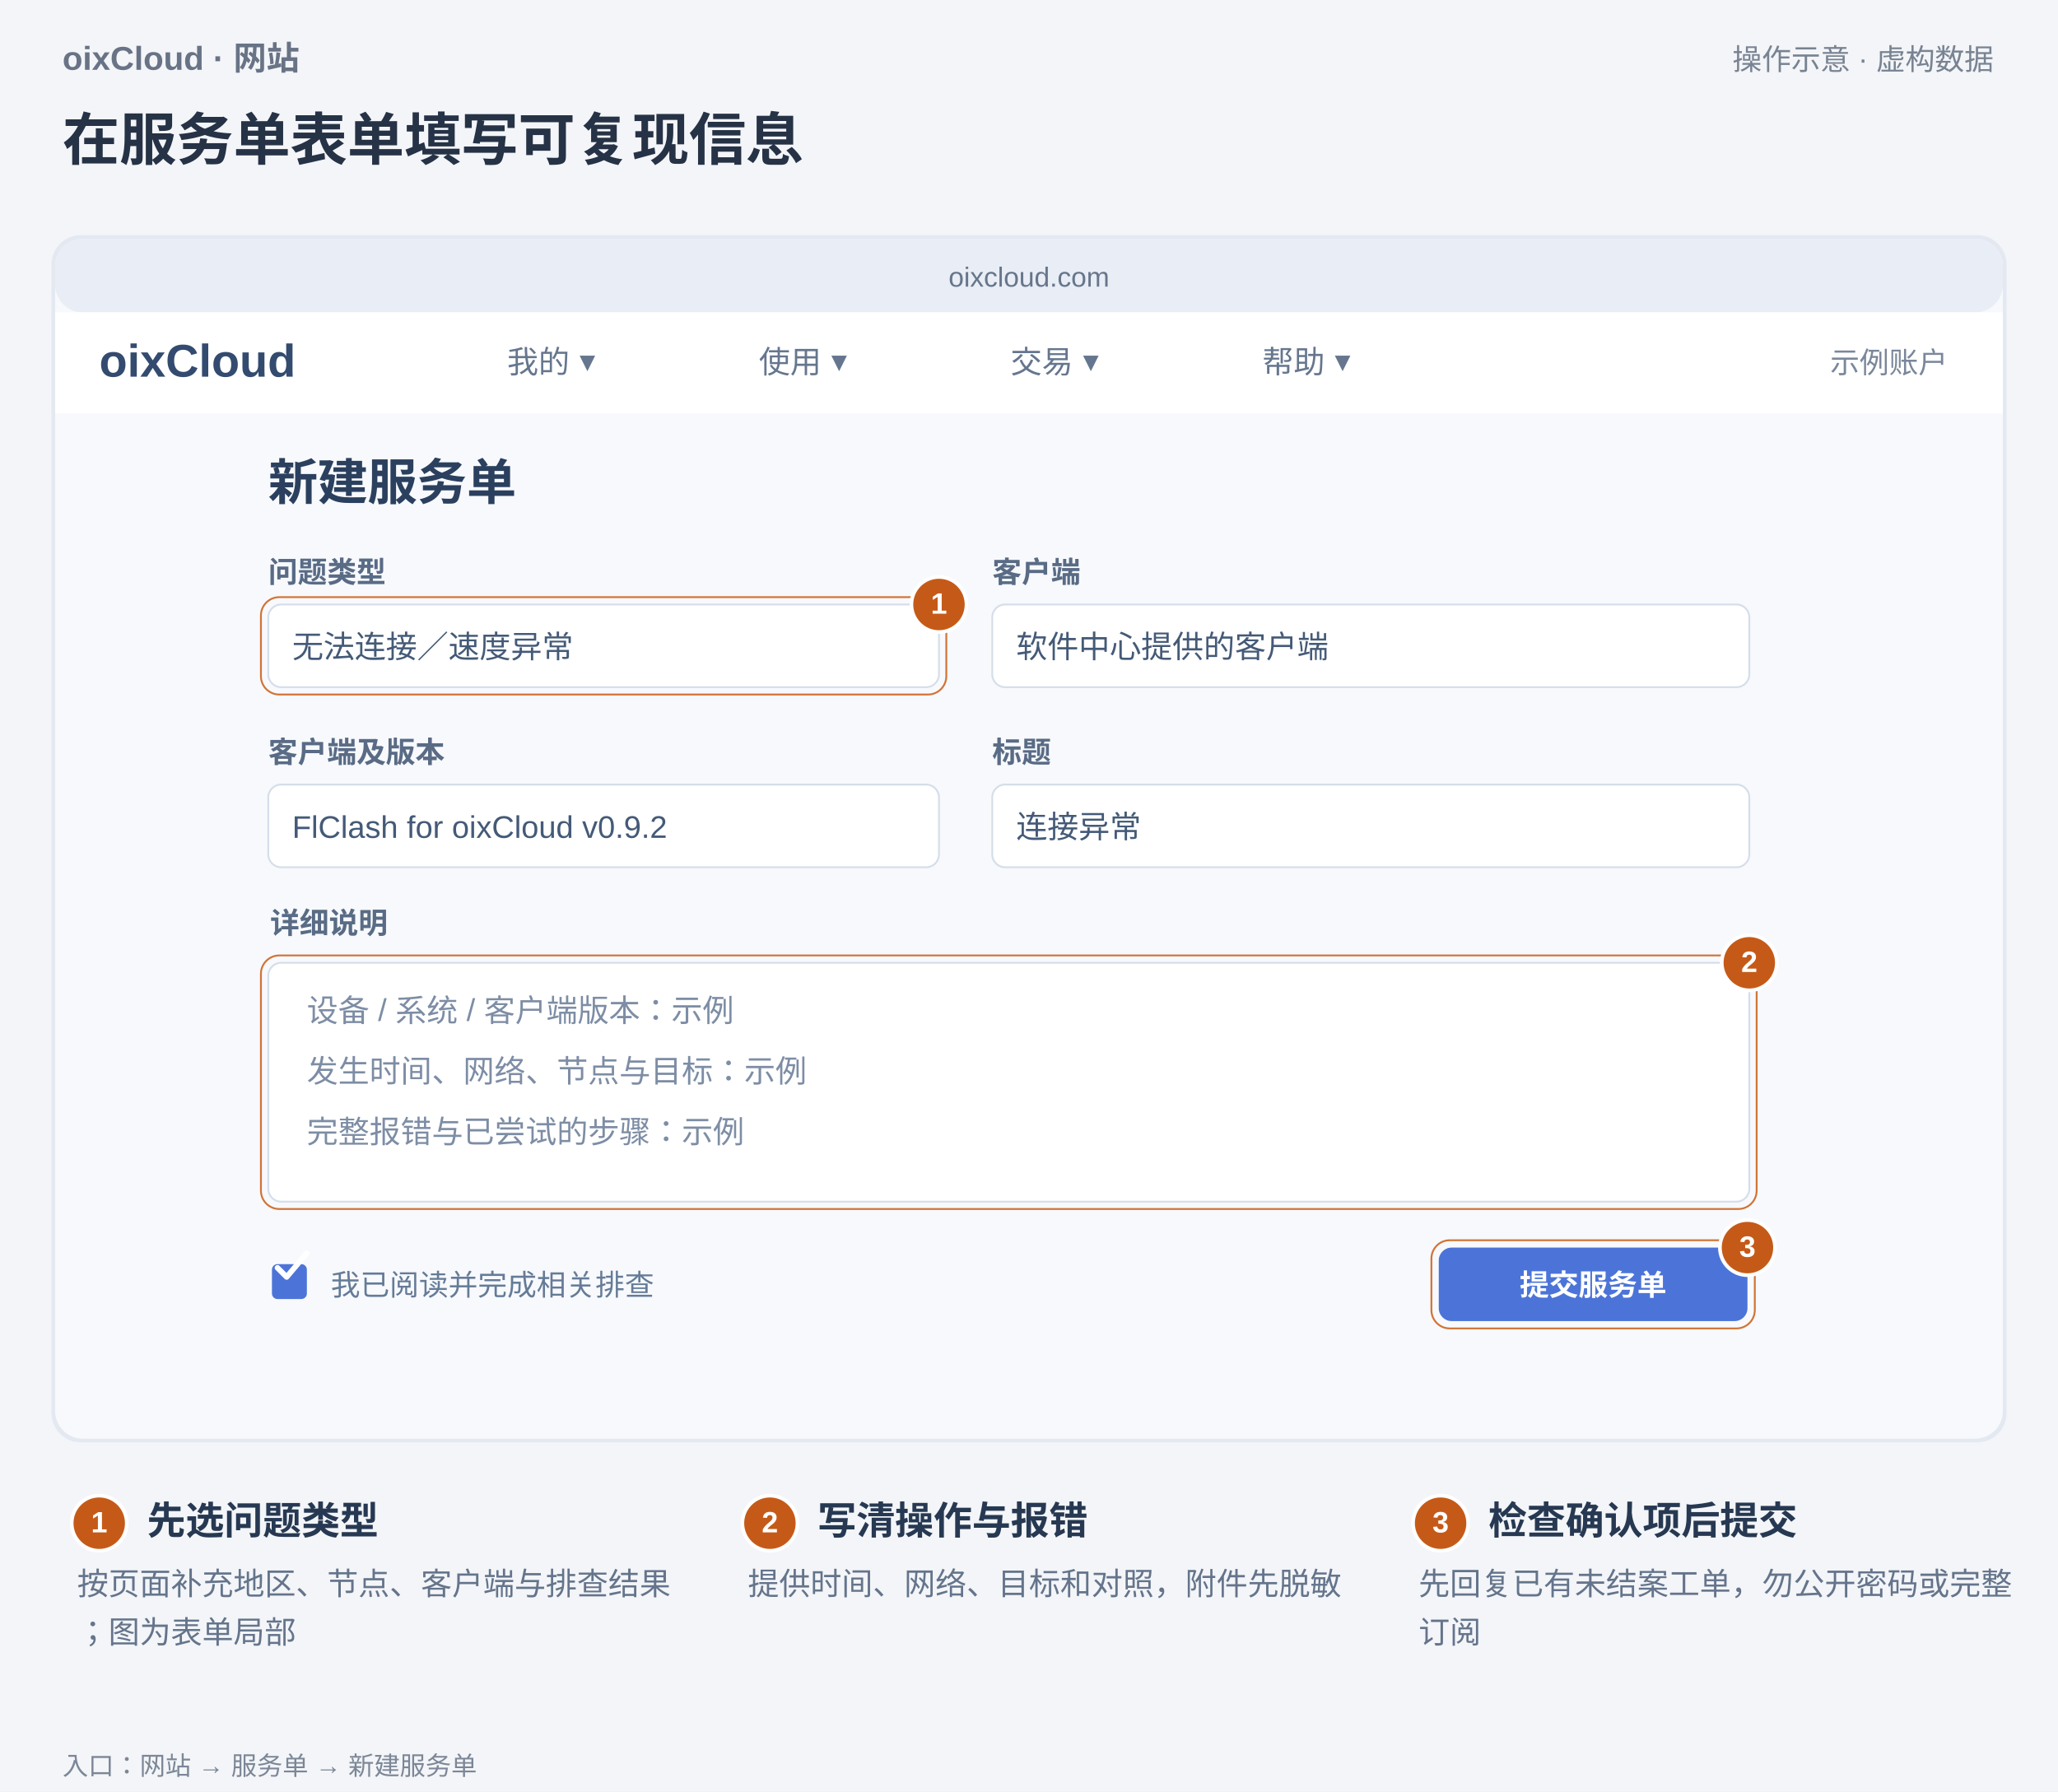
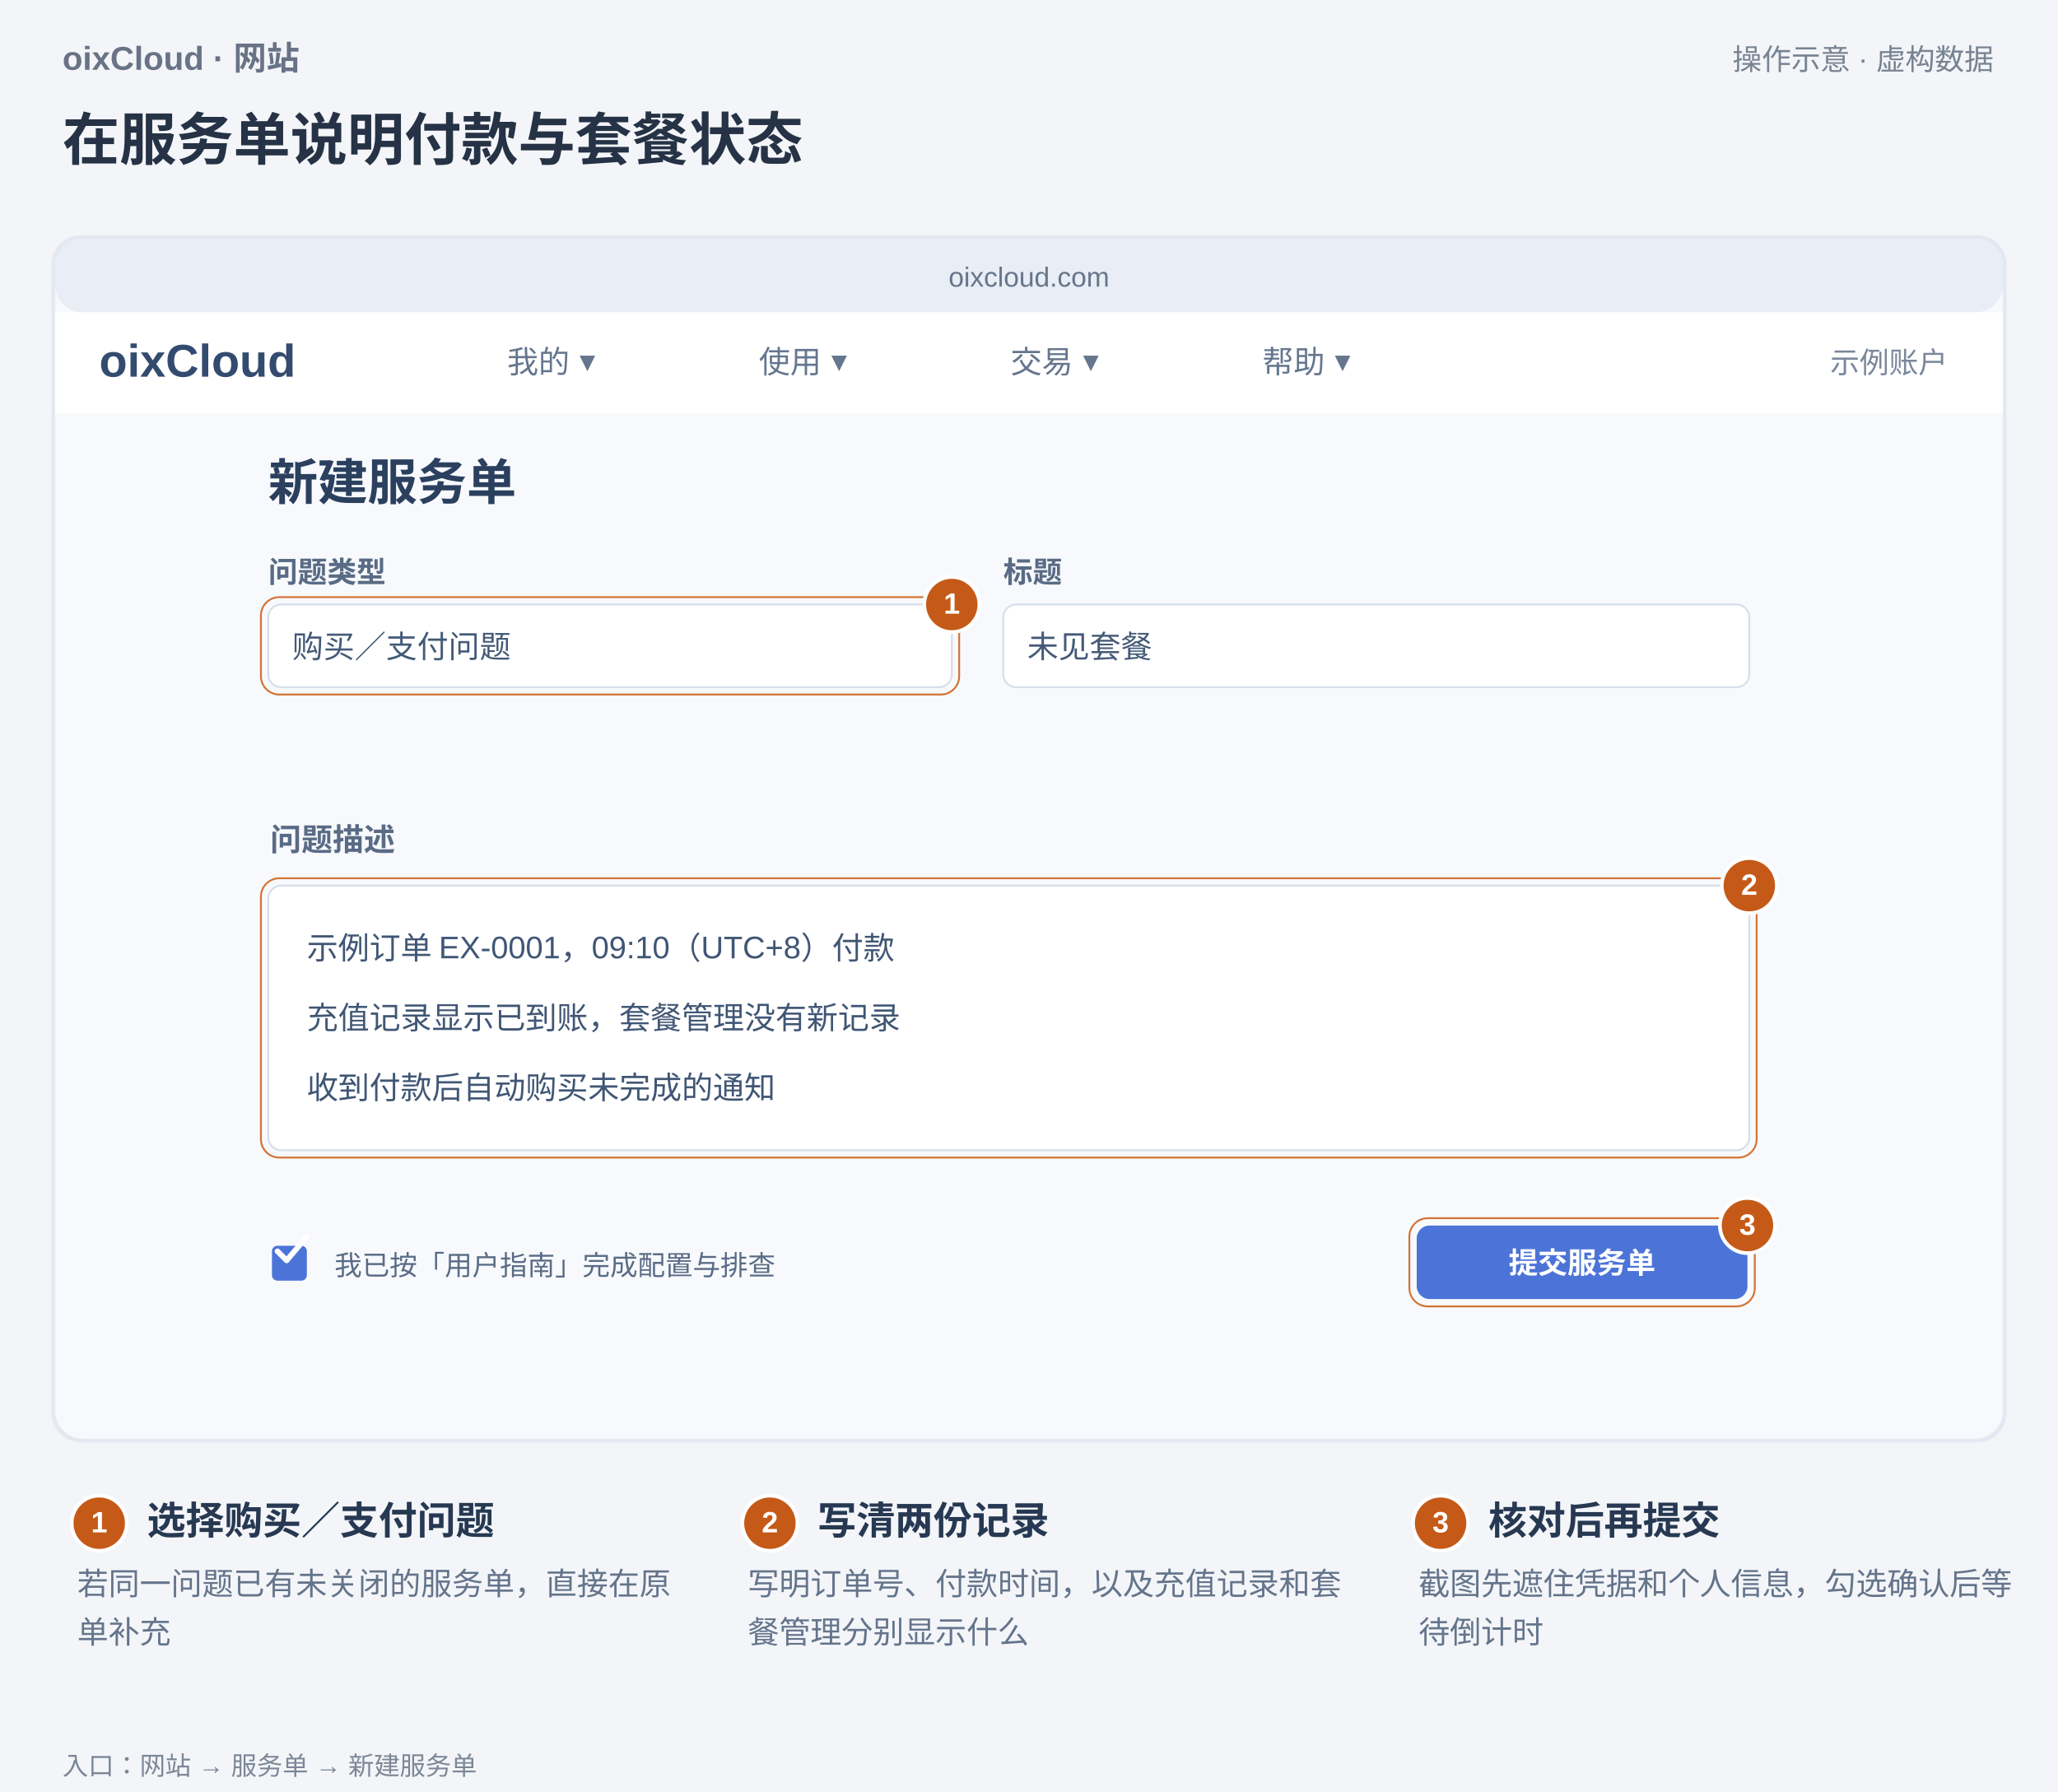
<svg xmlns="http://www.w3.org/2000/svg" width="1120" height="975" viewBox="0 0 1120 975" role="img" aria-labelledby="title desc">
  <g font-family="-apple-system,BlinkMacSystemFont,'PingFang SC','Segoe UI',Arial,sans-serif">
    <rect x="0" y="0" width="1120" height="975" rx="0" fill="#f3f5f8" stroke="none" />
    <text x="34" y="38" font-size="18" fill="#697386" font-weight="600" text-anchor="start">oixCloud · 网站</text>
    <text x="1085" y="38" font-size="16" fill="#788392" font-weight="500" text-anchor="end">操作示意 · 虚构数据</text>
-     <text x="34" y="87" font-size="31" fill="#263245" font-weight="700" text-anchor="start">在服务单表单填写可复现信息</text>
+     <text x="34" y="87" font-size="31" fill="#263245" font-weight="700" text-anchor="start">在服务单说明付款与套餐状态</text>
    <rect x="28" y="128" width="1064" height="657" rx="16" fill="#e3e8f1" stroke="none" />
    <rect x="30" y="130" width="1060" height="653" rx="15" fill="#f7f9fc" stroke="none" />
    <rect x="30" y="130" width="1060" height="40" rx="15" fill="#e9edf5" stroke="none" />
    <text x="560" y="156" font-size="15" fill="#66768b" font-weight="500" text-anchor="middle">oixcloud.com</text>
    <rect x="30" y="170" width="1060" height="55" rx="0" fill="#fff" stroke="none" />
    <text x="54" y="205" font-size="25" fill="#344b70" font-weight="700" text-anchor="start">oixCloud</text>
    <text x="276" y="203" font-size="17" fill="#65768e" font-weight="400" text-anchor="start">我的 ▾</text>
    <text x="413" y="203" font-size="17" fill="#65768e" font-weight="400" text-anchor="start">使用 ▾</text>
    <text x="550" y="203" font-size="17" fill="#65768e" font-weight="400" text-anchor="start">交易 ▾</text>
    <text x="687" y="203" font-size="17" fill="#65768e" font-weight="400" text-anchor="start">帮助 ▾</text>
    <text x="1060" y="203" font-size="16" fill="#7a879b" font-weight="500" text-anchor="end">示例账户</text>
    <text x="146" y="272" font-size="27" fill="#2b405e" font-weight="650" text-anchor="start">新建服务单</text>
    <g transform="translate(-100 0)">
      <text x="246" y="317" font-size="16" fill="#596b85" font-weight="600" text-anchor="start">问题类型</text>
-       <rect x="246" y="329" width="365" height="45" rx="7" fill="#fff" stroke="#d5deea" />
-       <text x="259" y="358" font-size="17" fill="#445a77" font-weight="400" text-anchor="start">无法连接／速度异常</text>
-       <rect x="242" y="325" width="373" height="53" rx="10" fill="none" stroke="#d27336" />
-       <circle cx="611" cy="329" r="15" fill="#c55a18" stroke="#fff" stroke-width="2" />
-       <text x="611" y="334" font-size="16" fill="#fff" font-weight="700" text-anchor="middle">1</text>
-       <text x="640" y="317" font-size="16" fill="#596b85" font-weight="600" text-anchor="start">客户端</text>
-       <rect x="640" y="329" width="412" height="45" rx="7" fill="#fff" stroke="#d5deea" />
-       <text x="653" y="358" font-size="17" fill="#445a77" font-weight="400" text-anchor="start">软件中心提供的客户端</text>
-       <text x="246" y="415" font-size="16" fill="#596b85" font-weight="600" text-anchor="start">客户端及版本</text>
-       <rect x="246" y="427" width="365" height="45" rx="7" fill="#fff" stroke="#d5deea" />
-       <text x="259" y="456" font-size="17" fill="#445a77" font-weight="400" text-anchor="start">FlClash for oixCloud v0.9.2</text>
-       <text x="640" y="415" font-size="16" fill="#596b85" font-weight="600" text-anchor="start">标题</text>
-       <rect x="640" y="427" width="412" height="45" rx="7" fill="#fff" stroke="#d5deea" />
-       <text x="653" y="456" font-size="17" fill="#445a77" font-weight="400" text-anchor="start">连接异常</text>
-       <text x="247" y="508" font-size="16" fill="#596b85" font-weight="600" text-anchor="start">详细说明</text>
-       <rect x="246" y="524" width="806" height="130" rx="7" fill="#fff" stroke="#d5deea" />
-       <text x="267" y="556" font-size="17" fill="#7d8da5" font-weight="400" text-anchor="start">设备 / 系统 / 客户端版本：示例</text>
-       <text x="267" y="589" font-size="17" fill="#7d8da5" font-weight="400" text-anchor="start">发生时间、网络、节点与目标：示例</text>
-       <text x="267" y="622" font-size="17" fill="#7d8da5" font-weight="400" text-anchor="start">完整报错与已尝试的步骤：示例</text>
-       <rect x="242" y="520" width="814" height="138" rx="10" fill="none" stroke="#d27336" />
-       <circle cx="1052" cy="524" r="15" fill="#c55a18" stroke="#fff" stroke-width="2" />
-       <text x="1052" y="529" font-size="16" fill="#fff" font-weight="700" text-anchor="middle">2</text>
-       <rect x="248" y="688" width="19" height="19" rx="3" fill="#4c74d8" stroke="none" />
-       <path d="M251 690l5 5 11-13" fill="none" stroke="#fff" stroke-width="3" stroke-linecap="round" stroke-linejoin="round" />
-       <text x="280" y="705" font-size="16" fill="#657b97" font-weight="400" text-anchor="start">我已阅读并完成相关排查</text>
-       <rect x="883" y="679" width="168" height="40" rx="7" fill="#4c74d8" stroke="none" />
-       <text x="967" y="705" font-size="16" fill="#fff" font-weight="600" text-anchor="middle">提交服务单</text>
-       <rect x="879" y="675" width="176" height="48" rx="10" fill="none" stroke="#d27336" />
-       <circle cx="1051" cy="679" r="15" fill="#c55a18" stroke="#fff" stroke-width="2" />
-       <text x="1051" y="684" font-size="16" fill="#fff" font-weight="700" text-anchor="middle">3</text>
+       <rect x="246" y="329" width="372" height="45" rx="7" fill="#fff" stroke="#d5deea" />
+       <text x="259" y="358" font-size="17" fill="#445a77" font-weight="400" text-anchor="start">购买／支付问题</text>
+       <rect x="242" y="325" width="380" height="53" rx="10" fill="none" stroke="#d27336" />
+       <circle cx="618" cy="329" r="15" fill="#c55a18" stroke="#fff" stroke-width="2" />
+       <text x="618" y="334" font-size="16" fill="#fff" font-weight="700" text-anchor="middle">1</text>
+       <text x="646" y="317" font-size="16" fill="#596b85" font-weight="600" text-anchor="start">标题</text>
+       <rect x="646" y="329" width="406" height="45" rx="7" fill="#fff" stroke="#d5deea" />
+       <text x="659" y="358" font-size="17" fill="#445a77" font-weight="400" text-anchor="start">未见套餐</text>
+       <text x="247" y="463" font-size="17" fill="#596b85" font-weight="600" text-anchor="start">问题描述</text>
+       <rect x="246" y="482" width="806" height="144" rx="7" fill="#fff" stroke="#d5deea" />
+       <text x="267" y="522" font-size="17" fill="#405675" font-weight="400" text-anchor="start">示例订单 EX-0001，09:10（UTC+8）付款</text>
+       <text x="267" y="560" font-size="17" fill="#405675" font-weight="400" text-anchor="start">充值记录显示已到账，套餐管理没有新记录</text>
+       <text x="267" y="598" font-size="17" fill="#405675" font-weight="400" text-anchor="start">收到付款后自动购买未完成的通知</text>
+       <rect x="242" y="478" width="814" height="152" rx="10" fill="none" stroke="#d27336" />
+       <circle cx="1052" cy="482" r="15" fill="#c55a18" stroke="#fff" stroke-width="2" />
+       <text x="1052" y="487" font-size="16" fill="#fff" font-weight="700" text-anchor="middle">2</text>
+       <rect x="248" y="678" width="19" height="19" rx="3" fill="#4c74d8" stroke="none" />
+       <path d="M251 681l5 5 11-13" fill="none" stroke="#fff" stroke-width="3" stroke-linecap="round" stroke-linejoin="round" />
+       <text x="282" y="694" font-size="15" fill="#596b85" font-weight="400" text-anchor="start">我已按「用户指南」完成配置与排查</text>
+       <rect x="871" y="667" width="180" height="40" rx="7" fill="#4c74d8" stroke="none" />
+       <text x="961" y="693" font-size="16" fill="#fff" font-weight="600" text-anchor="middle">提交服务单</text>
+       <rect x="867" y="663" width="188" height="48" rx="10" fill="none" stroke="#d27336" />
+       <circle cx="1051" cy="667" r="15" fill="#c55a18" stroke="#fff" stroke-width="2" />
+       <text x="1051" y="672" font-size="16" fill="#fff" font-weight="700" text-anchor="middle">3</text>
    </g>
    <circle cx="54" cy="829" r="15" fill="#c55a18" stroke="#fff" stroke-width="2" />
    <text x="54" y="834" font-size="16" fill="#fff" font-weight="700" text-anchor="middle">1</text>
-     <text x="80" y="835" font-size="21" fill="#273952" font-weight="600" text-anchor="start">先选问题类型</text>
-     <text x="42" y="868" font-size="17" fill="#64748b" font-weight="400" text-anchor="start">按页面补充地区、节点、客户端与排查结果</text>
-     <text x="42" y="894.35" font-size="17" fill="#64748b" font-weight="400" text-anchor="start">；图为表单局部</text>
+     <text x="80" y="835" font-size="21" fill="#273952" font-weight="600" text-anchor="start">选择购买／支付问题</text>
+     <text x="42" y="868" font-size="17" fill="#64748b" font-weight="400" text-anchor="start">若同一问题已有未关闭的服务单，直接在原</text>
+     <text x="42" y="894.35" font-size="17" fill="#64748b" font-weight="400" text-anchor="start">单补充</text>
    <circle cx="419" cy="829" r="15" fill="#c55a18" stroke="#fff" stroke-width="2" />
    <text x="419" y="834" font-size="16" fill="#fff" font-weight="700" text-anchor="middle">2</text>
-     <text x="445" y="835" font-size="21" fill="#273952" font-weight="600" text-anchor="start">写清操作与报错</text>
-     <text x="407" y="868" font-size="17" fill="#64748b" font-weight="400" text-anchor="start">提供时间、网络、目标和对照，附件先脱敏</text>
+     <text x="445" y="835" font-size="21" fill="#273952" font-weight="600" text-anchor="start">写清两份记录</text>
+     <text x="407" y="868" font-size="17" fill="#64748b" font-weight="400" text-anchor="start">写明订单号、付款时间，以及充值记录和套</text>
+     <text x="407" y="894.35" font-size="17" fill="#64748b" font-weight="400" text-anchor="start">餐管理分别显示什么</text>
    <circle cx="784" cy="829" r="15" fill="#c55a18" stroke="#fff" stroke-width="2" />
    <text x="784" y="834" font-size="16" fill="#fff" font-weight="700" text-anchor="middle">3</text>
-     <text x="810" y="835" font-size="21" fill="#273952" font-weight="600" text-anchor="start">检查确认项后提交</text>
-     <text x="772" y="868" font-size="17" fill="#64748b" font-weight="400" text-anchor="start">先回复已有未结案工单，勿公开密码或完整</text>
-     <text x="772" y="894.35" font-size="17" fill="#64748b" font-weight="400" text-anchor="start">订阅</text>
+     <text x="810" y="835" font-size="21" fill="#273952" font-weight="600" text-anchor="start">核对后再提交</text>
+     <text x="772" y="868" font-size="17" fill="#64748b" font-weight="400" text-anchor="start">截图先遮住凭据和个人信息，勾选确认后等</text>
+     <text x="772" y="894.35" font-size="17" fill="#64748b" font-weight="400" text-anchor="start">待倒计时</text>
    <text x="34" y="966" font-size="14" fill="#7c8797" font-weight="400" text-anchor="start">入口：网站 → 服务单 → 新建服务单</text>
  </g>
</svg>
